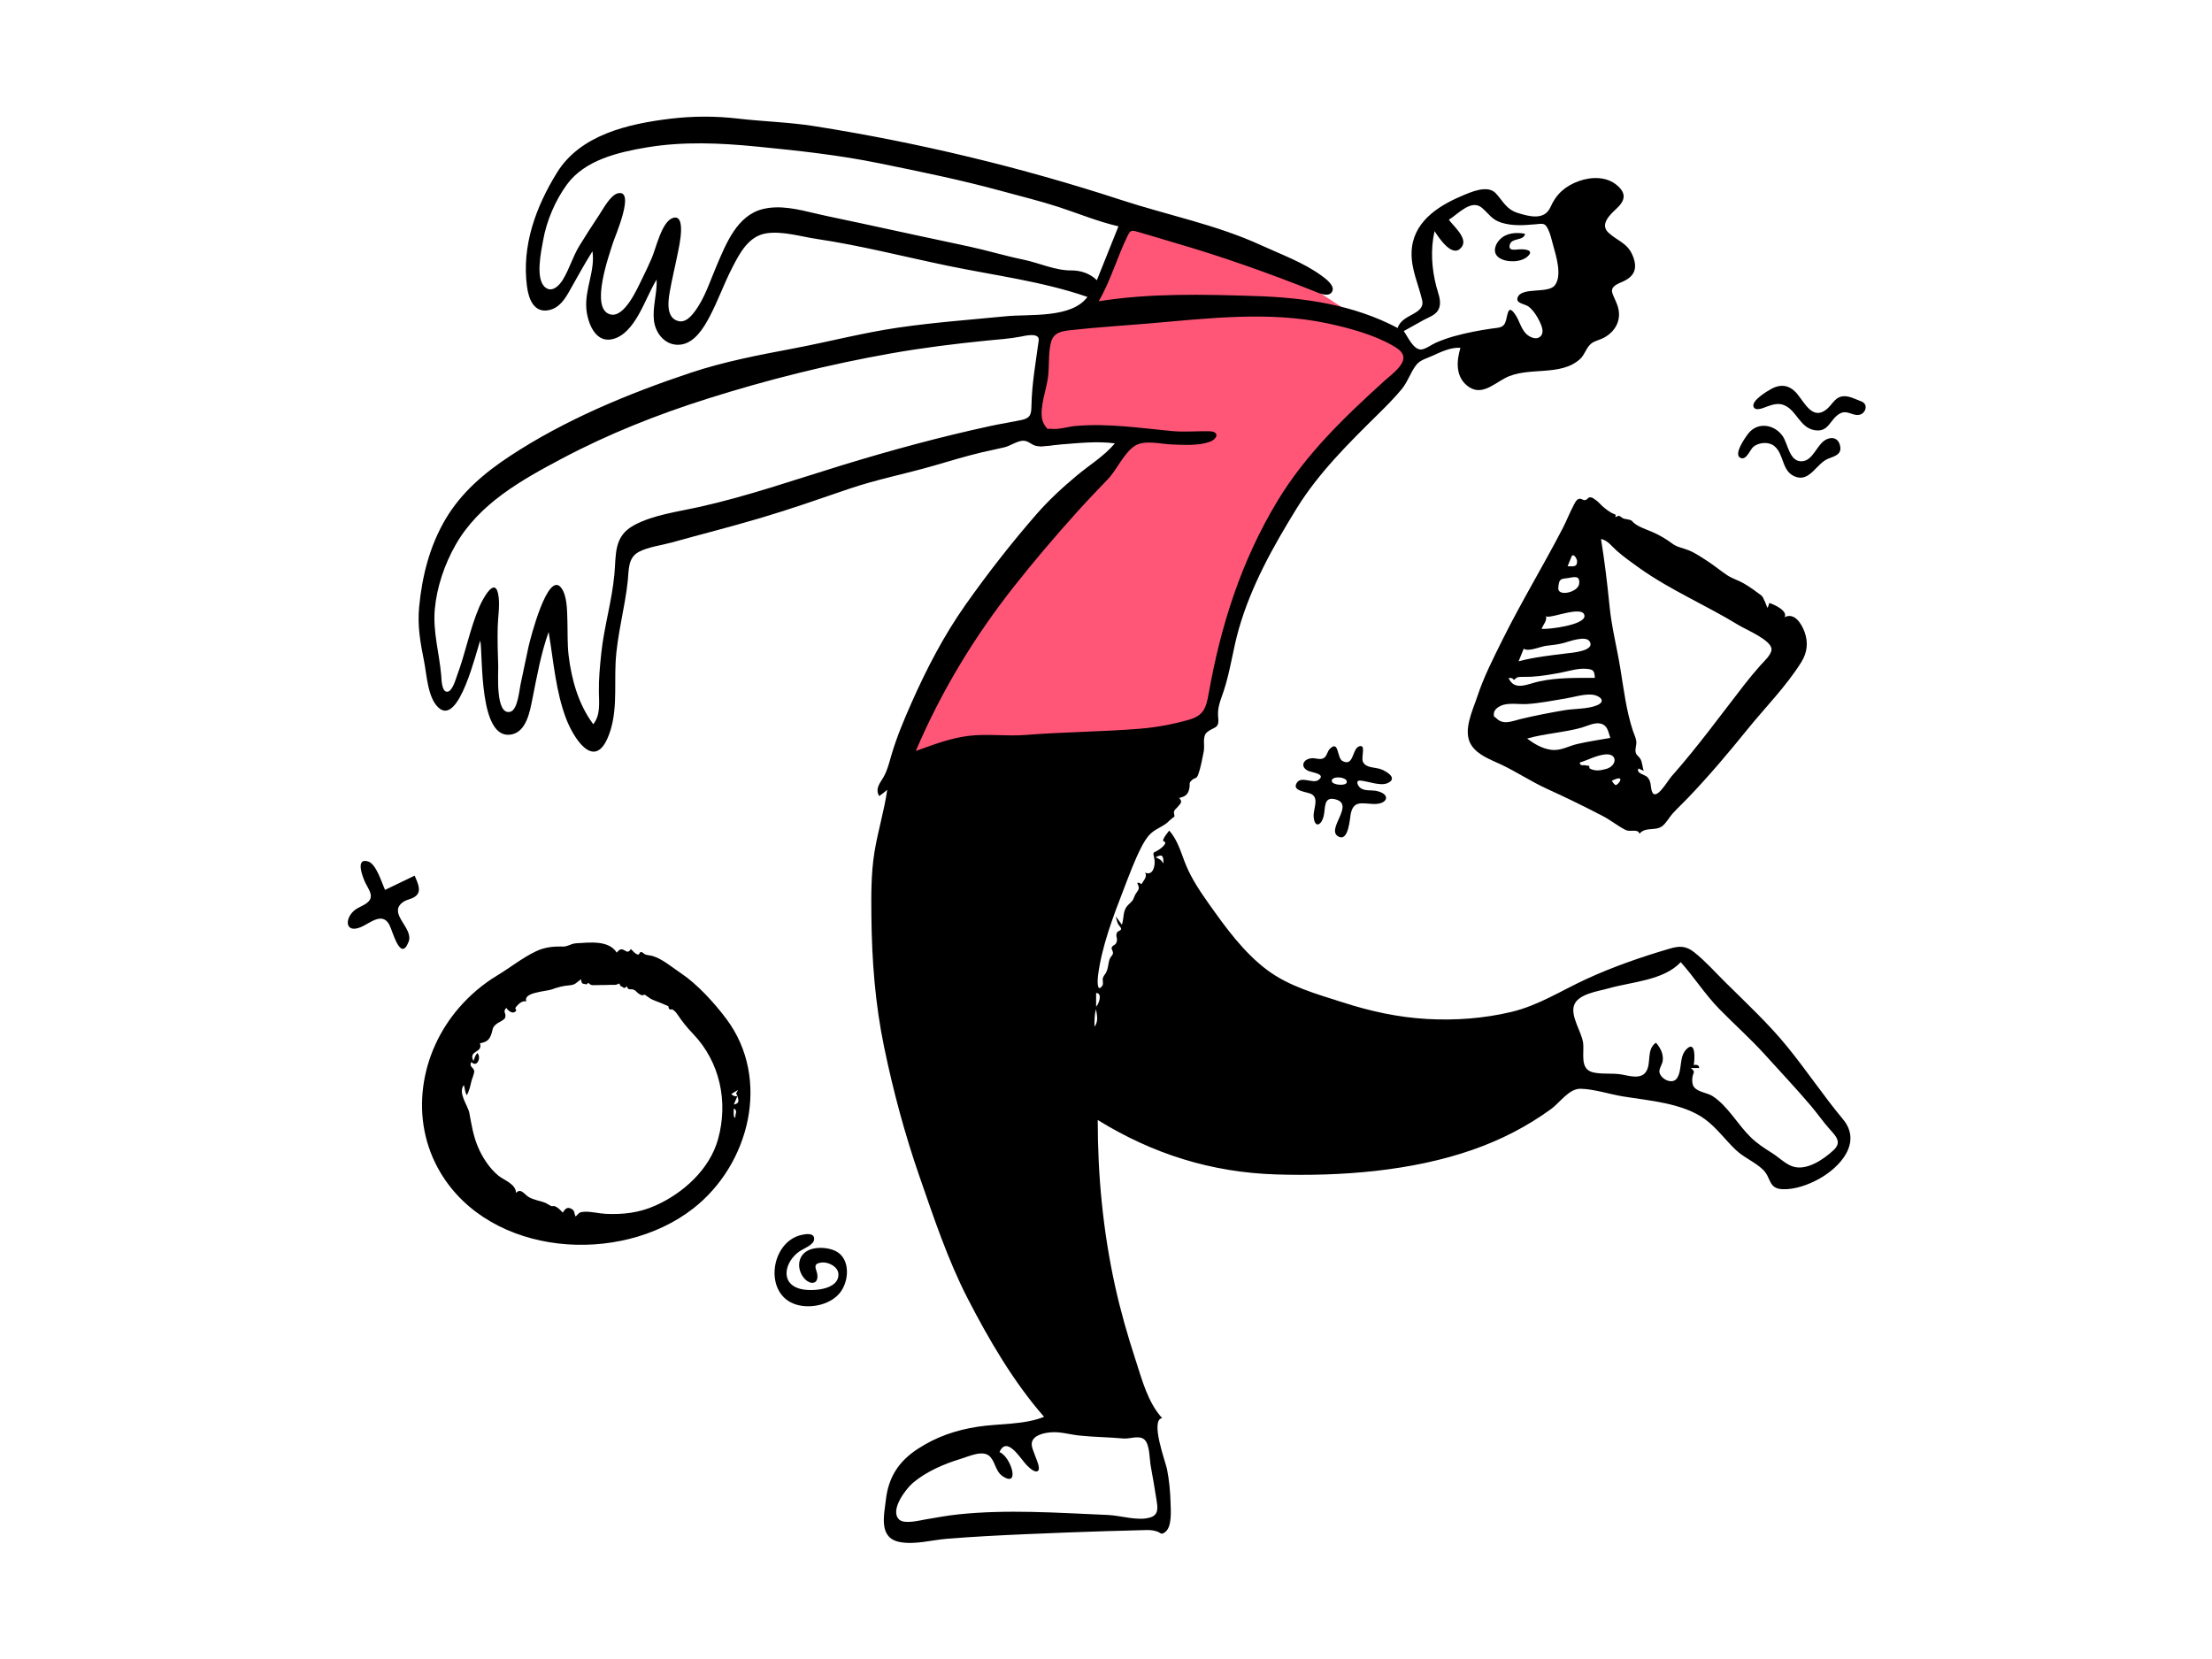
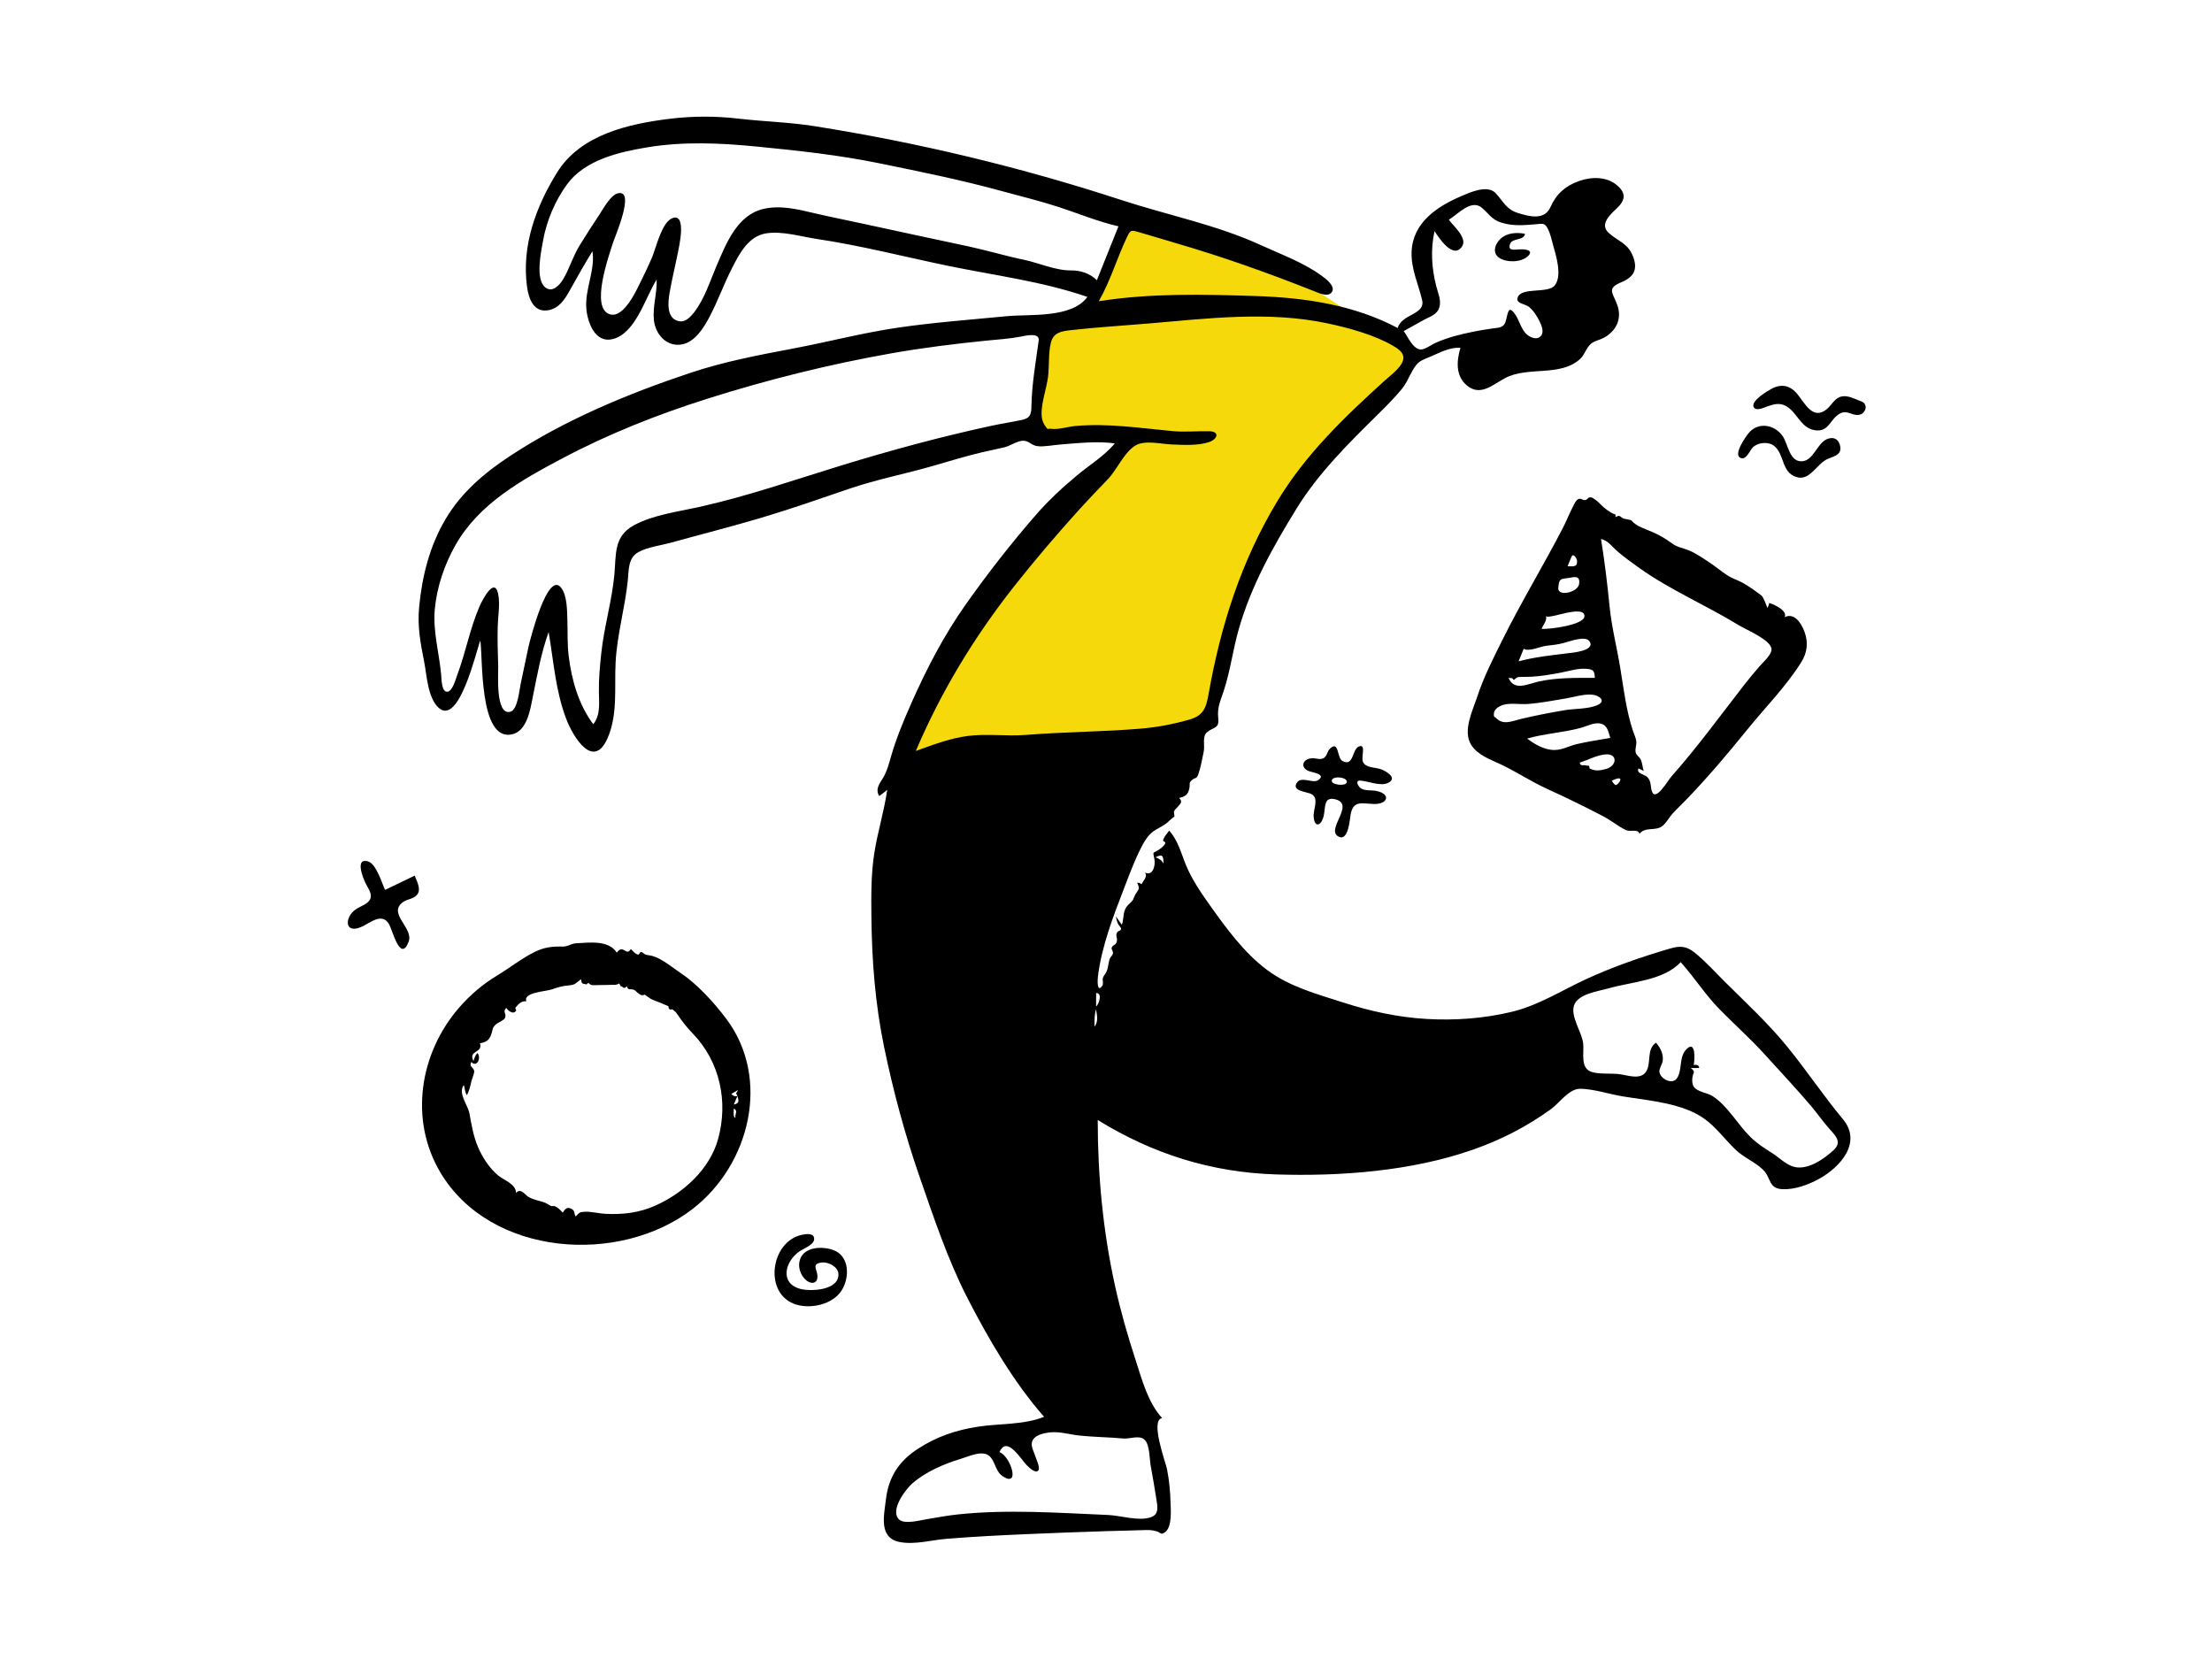
<svg xmlns="http://www.w3.org/2000/svg" width="1024px" height="768px" viewBox="0 0 1024 768" version="1.1">
  <g id="Character/zombieing" stroke="none" stroke-width="1" fill="none" fill-rule="evenodd">
-     <path d="M525.318,94.758 C522.223,102.949 519.13,111.141 516.035,119.332 C514.051,124.581 512.069,129.829 510.086,135.078 C509.382,136.939 508.991,138.848 507.631,140.14 C504.425,143.182 498.671,145.118 494.818,147.258 C492.237,148.692 489.655,150.126 487.074,151.56 C485.743,152.3 482.792,153.229 481.859,154.457 C480.833,155.81 481.318,158.295 481.318,160.166 L481.318,176.32 L481.318,206.758 C494.651,205.091 507.985,203.425 521.318,201.758 C503.554,222.255 485.791,242.751 468.027,263.248 C463.649,268.299 458.334,273.161 455.072,279.038 C448.13,291.548 441.344,304.148 434.482,316.702 C428.094,328.387 421.706,340.073 415.318,351.758 L472.787,349.312 C487.666,348.679 502.951,349.631 517.287,345.414 C529.105,341.938 540.922,338.463 552.74,334.987 C554.312,334.524 559.208,334.001 560.322,332.736 C561.365,331.551 561.343,327.074 561.638,325.558 C567.216,296.888 574.317,265.294 590.597,240.615 C602.269,222.924 618.019,207.435 632.443,192.008 C638.073,185.987 643.801,180.038 649.231,173.834 C650.622,172.245 652.631,170.442 653.551,168.512 C654.145,167.265 654.975,164.889 654.606,163.782 C654.446,163.302 650.735,161.58 650.203,161.238 C646.442,158.821 642.714,156.353 638.978,153.897 C628.48,146.995 617.992,140.076 607.434,133.266 C599.203,127.956 590.995,122.326 582.313,117.763 C573.314,113.033 563.403,109.704 553.968,105.967 C544.434,102.19 534.882,98.456 525.318,94.758" id="Accent" fill="#FF5678" />
+     <path d="M525.318,94.758 C522.223,102.949 519.13,111.141 516.035,119.332 C514.051,124.581 512.069,129.829 510.086,135.078 C509.382,136.939 508.991,138.848 507.631,140.14 C504.425,143.182 498.671,145.118 494.818,147.258 C492.237,148.692 489.655,150.126 487.074,151.56 C485.743,152.3 482.792,153.229 481.859,154.457 C480.833,155.81 481.318,158.295 481.318,160.166 L481.318,176.32 L481.318,206.758 C494.651,205.091 507.985,203.425 521.318,201.758 C503.554,222.255 485.791,242.751 468.027,263.248 C463.649,268.299 458.334,273.161 455.072,279.038 C448.13,291.548 441.344,304.148 434.482,316.702 C428.094,328.387 421.706,340.073 415.318,351.758 L472.787,349.312 C487.666,348.679 502.951,349.631 517.287,345.414 C529.105,341.938 540.922,338.463 552.74,334.987 C554.312,334.524 559.208,334.001 560.322,332.736 C561.365,331.551 561.343,327.074 561.638,325.558 C567.216,296.888 574.317,265.294 590.597,240.615 C602.269,222.924 618.019,207.435 632.443,192.008 C638.073,185.987 643.801,180.038 649.231,173.834 C650.622,172.245 652.631,170.442 653.551,168.512 C654.145,167.265 654.975,164.889 654.606,163.782 C654.446,163.302 650.735,161.58 650.203,161.238 C646.442,158.821 642.714,156.353 638.978,153.897 C628.48,146.995 617.992,140.076 607.434,133.266 C599.203,127.956 590.995,122.326 582.313,117.763 C573.314,113.033 563.403,109.704 553.968,105.967 C544.434,102.19 534.882,98.456 525.318,94.758" id="Accent" fill="#F5D90A" />
    <g id="Ink" transform="translate(160.9996, 54.0003)" fill="#000000">
      <path d="M687.91,478.342 C683.332,482.656 674.995,488.446 668.405,485.813 C665.095,484.491 662.268,481.588 659.253,479.716 C655.711,477.516 652.381,475.315 649.378,472.383 C643.387,466.531 638.851,457.982 631.775,453.401 C629.397,451.861 624.755,451.531 623.105,449.072 C622.366,447.969 622.297,446.296 622.433,445.021 C622.729,442.275 624.212,442.437 621.734,440.421 L625.583,440.421 C625.657,438.934 624.173,438.811 623.067,439.003 C623.581,436.646 624.105,427.423 619.809,431.603 C616.085,435.226 617.948,441.237 615.311,445.161 C613.292,448.166 607.934,445.733 607.211,442.427 C606.886,440.942 608.522,438.623 608.717,437.167 C609.145,433.938 607.703,431.146 605.609,428.701 C601.015,431.762 603.619,438.097 601.001,442.119 C598.632,445.758 593.356,444.06 589.749,443.42 C585.425,442.652 580.536,443.429 576.399,442.408 C570.152,440.866 572.485,433.532 571.867,428.798 C571.204,423.727 566.079,416.689 567.619,411.573 C569.273,406.08 578.942,404.893 583.564,403.56 C594.127,400.513 609.194,399.927 617.047,391.397 C623.293,398.363 628.317,406.339 634.868,413.045 C641.944,420.288 649.502,426.975 656.295,434.51 C663.365,442.352 670.663,450.043 677.476,458.112 C680.449,461.632 683.059,465.425 686.134,468.861 C688.868,471.915 691.75,474.725 687.91,478.342 M373.947,342.869 C377.193,341.143 377.606,342.225 377.605,345.78 C376.671,344.073 375.744,343.616 373.947,342.869 M346.427,411.975 L346.427,405.709 C349.556,405.627 347.632,410.987 346.427,411.975 M345.662,421.307 C345.662,418.532 345.587,415.89 346.387,413.191 C346.807,416.132 347.609,418.678 345.662,421.307 M359.116,611.929 C361.99,612.198 366.419,610.218 368.836,612.473 C371.319,614.79 371.12,621.534 371.708,624.664 C372.68,629.837 373.541,635.027 374.36,640.225 C374.897,643.633 375.561,647.094 371.708,648.398 C366.014,650.324 357.878,647.575 351.943,647.325 C340.219,646.832 328.5,646.146 316.766,645.908 C305.393,645.678 293.994,645.86 282.673,647.043 C277.559,647.577 272.558,648.521 267.496,649.375 C264.828,649.826 257.679,651.711 255.269,649.462 C250.735,645.228 258.273,635.343 261.515,632.551 C267.532,627.37 276.089,623.634 283.634,621.384 C287.666,620.181 294.388,616.804 297.564,620.581 C300.001,623.478 299.904,627.345 303.396,629.54 C311.487,634.626 306.753,620.037 301.697,618.241 C305.092,610.295 311.563,621.514 314.247,624.209 C315.202,625.168 318.308,628.33 319.657,626.74 C320.667,625.55 318.65,621.286 318.276,620.126 C317.708,618.364 316.271,615.684 316.684,613.773 C317.432,610.315 322.282,609.373 325.187,609.085 C329.692,608.639 334.111,610.067 338.565,610.544 C345.395,611.276 352.278,611.287 359.116,611.929 M313.884,286.218 C304.991,286.926 296.042,285.566 287.17,286.679 C278.776,287.733 270.866,290.815 262.953,293.646 C274.717,266.055 289.937,240.938 308.488,217.409 C317.726,205.69 327.662,194.052 337.644,182.961 C342.289,177.801 347.093,172.812 351.889,167.797 C356.167,163.323 359.232,155.725 364.366,152.384 C368.748,149.532 376.406,151.566 381.262,151.743 C386.751,151.943 393.431,152.442 398.784,150.615 C402.663,149.291 403.73,145.758 398.874,145.641 C393.147,145.502 387.514,146.099 381.712,145.562 C366.679,144.173 352.188,141.89 337.033,143.185 C333.561,143.481 328.991,144.96 325.584,144.516 C323.134,144.195 324.745,145.427 323.042,143.461 C322.39,142.709 321.604,140.941 321.411,139.942 C320.326,134.331 323.407,126.313 324.144,120.664 C324.826,115.436 324.222,109.69 325.498,104.599 C326.66,99.966 330.202,99.348 334.564,98.853 C346.497,97.498 358.675,96.777 370.662,95.756 C398.018,93.426 426.243,89.911 453.413,95.669 C463.224,97.748 475.187,100.963 483.951,106.111 C486.692,107.72 489.457,109.615 488.46,112.949 C487.426,116.41 482.356,120.066 479.845,122.346 C461.286,139.194 443.361,156.379 430.324,177.997 C413.698,205.564 404.157,235.337 398.559,266.926 C397.355,273.722 396.237,277.279 389.245,279.235 C381.739,281.336 374.494,282.701 366.711,283.34 C349.117,284.785 331.469,284.815 313.884,286.218 M319.843,103.658 C318.495,113.693 316.67,123.706 316.49,133.82 C316.422,137.64 316.06,139.554 311.998,140.406 C307.209,141.41 302.34,142.158 297.529,143.2 C274.31,148.232 251.53,154.412 228.814,161.368 C206.737,168.13 185.023,175.737 162.45,180.746 C152.74,182.901 141.378,184.353 132.534,189.124 C123.02,194.258 124.272,202.675 123.418,211.92 C122.277,224.272 118.614,236.232 117.326,248.579 C116.71,254.479 116.149,260.414 116.242,266.351 C116.321,271.412 117.046,277.008 113.644,281.267 C106.819,272.143 103.584,260.667 102.239,249.484 C101.585,244.048 101.844,238.568 101.657,233.107 C101.506,228.71 101.604,221.716 98.74,218.044 C92.514,210.064 84.417,242.044 83.647,245.459 C82.352,251.207 81.284,257.003 79.994,262.752 C79.422,265.3 78.688,274.563 75.274,275.486 C68.199,277.4 69.752,257.519 69.64,254.492 C69.416,248.382 69.264,242.265 69.407,236.15 C69.511,231.736 70.365,226.946 69.858,222.53 C68.613,211.687 62.516,223.111 60.802,227.147 C56.471,237.336 54.512,248.242 50.628,258.594 C49.982,260.316 48.464,266.113 46.059,266.221 C43.383,266.34 43.404,260.353 43.251,258.604 C42.363,248.465 39.364,238.397 40.269,228.153 C41.183,217.809 44.809,207.175 49.94,198.178 C60.788,179.156 80.378,168.234 99.142,158.285 C120.616,146.901 143.287,137.907 166.442,130.58 C194.29,121.768 222.884,114.638 251.65,109.564 C266.285,106.983 281.146,105.137 295.931,103.657 C301.127,103.137 306.325,102.833 311.454,101.844 C313.39,101.47 320.375,99.693 319.843,103.658 M334.802,71.183 C327.465,71.241 319.97,67.684 312.822,66.214 C304.312,64.462 296.001,61.927 287.506,60.098 C270.871,56.517 254.227,53.025 237.607,49.365 C230.392,47.776 223.142,46.393 215.955,44.686 C208.266,42.86 199.959,40.824 192.089,42.791 C180.16,45.773 175.121,58.824 170.741,69.009 C167.647,76.203 165.223,84.222 160.398,90.482 C158.68,92.714 156.238,95.376 153.123,94.653 C147.336,93.311 148.255,85.653 148.992,81.42 C150.06,75.277 151.573,69.206 152.784,63.091 C153.272,60.623 157.054,44.47 150.302,46.971 C145.293,48.826 142.643,61.044 140.747,65.408 C139.338,68.651 137.845,71.873 136.264,75.036 C134.154,79.255 128.134,93.352 121.469,91.534 C111.931,88.932 121.08,63.857 122.705,58.572 C123.597,55.671 133.292,33.67 125.109,35.468 C121.624,36.235 118.229,42.708 116.452,45.391 C113.301,50.15 110.16,54.943 107.194,59.819 C104.143,64.834 102.585,70.542 99.559,75.484 C97.967,78.085 94.718,81.551 91.546,79.143 C86.601,75.392 89.532,62.344 90.398,57.41 C92.009,48.237 96.011,38.833 101.502,31.334 C109.753,20.066 125.322,16.425 138.414,14.236 C155.313,11.41 172.447,12.183 189.417,13.855 C208.502,15.736 227.296,17.75 246.108,21.596 C265.067,25.472 284.036,29.317 302.703,34.443 C311.497,36.858 320.417,38.999 329.086,41.834 C338.302,44.847 347.296,48.597 356.769,50.768 C353.437,59.083 350.104,67.398 346.772,75.714 C343.583,72.559 339.23,71.147 334.802,71.183 M498.125,94.096 C501.047,92.498 504.275,91.744 505.341,88.212 C506.284,85.091 504.673,81.555 503.903,78.559 C501.749,70.171 501.182,61.482 503.088,52.995 C504.91,55.776 511.73,66.473 515.878,59.997 C518.38,56.091 511.676,50.472 509.719,47.726 C514.013,45.076 520.146,37.964 525.094,42.253 C528.292,45.026 529.646,47.696 533.955,49.044 C539.186,50.681 544.111,50.306 549.453,49.854 C553.193,49.538 554.094,49.039 555.555,51.919 C556.702,54.183 557.295,56.985 557.965,59.416 C559.285,64.209 562.342,73.653 558.722,78.143 C555.551,82.076 543.245,78.704 541.536,83.781 C540.604,86.55 545.052,86.649 546.752,88.019 C548.857,89.715 550.598,92.414 551.742,94.825 C552.589,96.608 553.877,99.554 552.435,101.377 C550.443,103.899 546.751,101.986 545.145,100.153 C543.013,97.718 542.321,94.389 540.542,91.737 C537.277,86.871 537.082,90.742 536.193,94.236 C535.27,97.866 533.086,97.616 529.741,98.082 C523.872,98.901 517.941,100.056 512.228,101.629 C509.3,102.435 506.462,103.462 503.673,104.662 C501.876,105.434 498.761,107.773 496.811,107.795 C493.198,107.836 490.693,101.793 488.828,99.272 C491.925,97.543 495.013,95.798 498.125,94.096 M692.154,464.119 C683.13,453.287 675.315,441.519 666.412,430.592 C657.631,419.815 647.472,410.392 637.617,400.631 C632.966,396.024 628.51,390.97 623.376,386.888 C619.546,383.842 616.599,383.795 611.992,385.144 C598.902,388.978 585.573,393.593 573.185,399.314 C561.65,404.642 551.143,411.483 538.633,414.454 C525.864,417.487 512.587,418.461 499.5,417.709 C486.076,416.938 473.415,414.145 460.649,410.04 C448.559,406.152 435.953,402.757 425.613,395.051 C414.773,386.973 406.398,375.354 398.638,364.426 C394.709,358.894 390.809,353.084 388.162,346.814 C385.865,341.373 384.364,334.951 380.242,330.516 C379.231,331.949 377.973,333.178 377.459,334.861 C377.225,335.626 378.603,335.602 378.462,336.21 C378.195,337.355 376.671,338.523 375.785,339.146 C372.602,341.386 372.583,339.603 373.418,343.792 C373.904,346.234 372.984,351.743 369.002,349.943 C370.468,351.698 368.139,353.913 367.378,355.359 C366.855,354.758 366.204,354.549 365.426,354.73 C366.882,357.63 366.022,357.707 364.611,360.01 C364.353,360.431 363.44,362.634 363.571,362.448 C362.129,364.502 360.463,365.019 359.622,367.577 C358.931,369.678 359.108,371.988 358.338,374.086 C357.407,372.799 356.476,371.512 355.545,370.226 C355.735,371.238 356.115,372.736 356.557,373.654 C356.835,374.228 358.027,375.568 358.011,375.881 C357.946,377.051 356.486,376.77 356.07,377.779 C355.289,379.672 356.418,379.951 355.992,381.798 C355.504,383.918 354.194,383.07 353.571,384.877 C353.453,385.22 354.373,386.57 354.227,387.31 C354.022,388.356 353.074,388.941 352.739,389.871 C351.887,392.237 352.197,393.969 351.014,396.238 C350.556,397.118 349.889,397.704 349.566,398.704 C349.283,399.584 349.892,401.457 349.346,402.245 C346.708,406.044 347.079,399.5 347.279,397.877 C348.958,384.25 354.345,370.186 359.275,357.449 C361.725,351.121 364.11,344.595 367.181,338.534 C368.417,336.093 369.844,333.574 371.887,331.707 C374.471,329.345 378.137,328.4 380.477,325.762 C380.108,326.178 383.014,323.428 382.549,324.332 C382.965,323.524 382.239,322.43 382.497,321.648 C382.818,320.677 383.425,320.473 384.101,319.623 C385.316,318.097 386.759,317.337 384.851,315.393 C387.683,314.767 389.037,313.848 389.603,310.815 C390.016,308.596 389.182,308.741 390.638,307.262 C392.099,305.776 392.839,306.936 393.76,304.363 C394.861,301.284 395.592,297.097 396.252,293.875 C396.828,291.062 395.43,286.925 397.801,284.939 C400.804,282.424 403.491,283.489 402.953,278.431 C402.428,273.5 403.96,270.513 405.5,265.847 C408.573,256.532 409.761,246.697 412.455,237.271 C418.206,217.155 428.365,199.018 439.289,181.311 C449.383,164.949 463.495,151.009 477.122,137.584 C480.853,133.907 484.543,130.177 487.893,126.146 C490.779,122.675 492.097,117.949 494.871,114.654 C496.556,112.653 499.693,111.797 502.046,110.736 C505.97,108.966 510.646,106.657 515.075,107.015 C513.315,112.948 512.741,119.881 517.935,124.33 C524.236,129.727 529.947,124.12 535.723,121.043 C546.251,115.434 561.308,120.583 570.488,112.176 C572.675,110.174 573.285,106.975 575.557,105.105 C577.225,103.734 579.598,103.386 581.476,102.364 C587.181,99.259 589.95,93.575 587.729,87.296 C585.699,81.556 582.544,79.565 589.566,76.656 C595.266,74.296 597.433,70.74 594.853,64.409 C592.393,58.373 587.887,57.678 583.623,53.728 C579.493,49.902 584.237,45.449 587.331,42.577 C591.321,38.872 592.084,35.533 587.458,31.68 C582.614,27.646 575.699,27.787 570.052,29.782 C563.666,32.037 559.459,35.786 556.757,41.861 C554.005,48.046 547.184,46.32 541.66,44.596 C536.377,42.948 535.002,39.392 531.533,35.563 C527.675,31.304 519.812,34.946 515.262,36.892 C504.054,41.682 492.916,49.242 492.471,62.633 C492.206,70.618 495.583,77.405 497.339,84.9 C498.945,91.754 487.934,91.214 486.027,97.844 C465.686,87.076 443.033,83.781 420.295,83.048 C396.128,82.268 371.613,81.643 347.652,85.455 C353.214,75.765 356.151,65.139 360.99,55.184 C362.383,52.318 362.983,52.563 366.057,53.429 C371.962,55.092 377.823,56.953 383.716,58.666 C405.244,64.924 426.349,72.464 447.165,80.722 C449.188,81.525 453.705,83.754 455.478,81.33 C457.524,78.535 452.791,75.089 450.875,73.683 C442.493,67.534 432.106,63.802 422.719,59.488 C402.196,50.059 379.47,45.583 358.056,38.58 C311.827,23.459 264.001,11.975 215.959,4.39 C204.235,2.539 192.386,2.268 180.611,0.894 C170.181,-0.323 159.732,-0.295 149.303,0.962 C130.041,3.285 107.71,8.297 96.831,25.929 C87.01,41.849 80.454,59.748 82.96,78.632 C83.713,84.304 86.115,91.021 93.114,89.559 C97.969,88.545 100.547,84.42 102.801,80.394 C106.207,74.312 109.571,68.23 113.262,62.311 C114.631,71.186 109.656,79.913 110.438,88.954 C110.97,95.089 114.36,104.782 122.325,103.045 C133.242,100.665 137.735,83.61 142.984,75.428 C143.25,81.73 141.041,87.941 141.717,94.257 C142.384,100.496 147.259,106.386 154.106,105.531 C160.564,104.725 164.761,97.806 167.504,92.597 C171.321,85.348 174.063,77.576 177.791,70.279 C181.285,63.439 185.424,55.296 193.766,54.011 C201.211,52.863 209.743,55.52 217.097,56.616 C237.496,59.656 257.484,64.832 277.66,69.014 C299.293,73.497 321.437,76.22 342.403,83.454 C335.031,93.488 315.739,91.32 304.757,92.397 C288.161,94.025 271.352,95.25 254.85,97.652 C238.552,100.024 222.595,104.235 206.424,107.292 C190.338,110.333 174.28,113.379 158.715,118.565 C129.816,128.194 100.435,140.38 74.973,157.181 C63.126,164.999 52.602,173.934 45.284,186.274 C37.919,198.691 34.38,212.732 33.03,227.015 C32.19,235.909 33.617,243.606 35.34,252.262 C36.588,258.529 36.992,269.022 42.017,273.611 C51.608,282.37 59.571,246.842 61.342,242.551 C62.617,249.583 60.532,289.199 75.921,285.977 C82.789,284.54 84.347,275.113 85.486,269.435 C87.564,259.084 89.425,248.525 92.979,238.556 C95.26,251.988 96.211,265.982 101.125,278.811 C104.389,287.331 113.702,302.449 120.195,287.863 C125.065,276.924 123.394,264.369 123.978,252.755 C124.625,239.885 128.32,227.471 129.628,214.727 C130.135,209.79 129.676,204.226 134.637,201.532 C138.896,199.22 145.124,198.467 149.774,197.176 C163.547,193.352 177.41,189.837 191.118,185.78 C204.832,181.72 218.356,176.977 231.887,172.348 C244.828,167.921 258.041,165.404 271.139,161.613 C278.586,159.457 285.943,157.202 293.494,155.402 C297.008,154.565 300.565,153.913 304.071,153.046 C306.67,152.404 310.094,149.981 312.766,150.024 C315.516,150.069 316.55,152.397 319.703,152.58 C323.098,152.776 326.55,152.027 329.926,151.768 C338.151,151.137 346.894,150.117 355.1,151.257 C350.168,157.107 343.507,161.151 337.669,165.997 C330.936,171.586 324.42,177.621 318.669,184.221 C307.097,197.501 296.16,211.538 285.999,225.925 C275.976,240.118 267.906,255.649 260.89,271.517 C257.394,279.424 254,287.504 251.585,295.815 C250.593,299.229 249.783,302.656 247.992,305.761 C246.349,308.609 244.034,311.064 245.976,314.503 C247.313,313.666 248.514,312.626 249.723,311.621 C248.326,321.462 245.311,330.982 243.761,340.793 C242.233,350.459 242.295,360.4 242.394,370.162 C242.602,390.606 244.122,410.587 248.269,430.64 C252.463,450.917 257.851,471.04 264.645,490.601 C271.185,509.435 277.748,529.186 286.877,546.937 C296.627,565.897 308.226,585.831 322.339,601.88 C313.12,605.656 301.388,604.95 291.626,606.471 C281.422,608.061 272.595,611.062 263.899,616.708 C255.101,622.422 250.325,629.778 249.109,640.196 C248.245,647.611 245.678,657.877 255.406,659.825 C262.403,661.226 270.225,658.925 277.236,658.356 C289.5,657.362 301.782,656.741 314.073,656.205 C326.332,655.67 338.594,655.199 350.857,654.819 C356.625,654.64 362.396,654.55 368.162,654.343 C370.746,654.251 372.313,654.211 374.63,654.958 C376.462,655.549 376.328,656.776 378.368,655.259 C381.658,652.812 380.981,645.097 380.889,641.705 C380.749,636.47 380.253,631.175 379.232,626.039 C378.626,622.987 371.27,603.314 376.99,602.486 C370.345,595.184 367.691,584.757 364.706,575.605 C360.966,564.139 357.683,552.705 355.106,540.912 C349.601,515.721 347.168,490.255 347.168,464.48 C372.686,480.209 399.685,488.729 429.741,489.679 C459.623,490.624 492.452,488.17 520.827,478.229 C533.967,473.625 545.737,467.579 557.003,459.434 C561.041,456.515 565.367,449.903 570.667,450.016 C576.992,450.152 584.075,452.546 590.356,453.57 C602.368,455.528 618.046,456.633 628.216,464.063 C633.74,468.099 637.699,473.748 642.629,478.398 C646.379,481.936 651.338,483.857 655.06,487.395 C659.076,491.212 657.481,496.199 664.14,496.508 C669.832,496.771 676.073,494.481 680.982,491.793 C690.776,486.43 701.206,474.983 692.154,464.119" id="Fill-3" />
      <path d="M598.018,209.031 C612.351,219.212 628.791,226.167 643.769,235.336 C647.518,237.631 659.198,242.396 659.085,246.653 C659.019,249.142 655.509,252.263 653.972,253.988 C651.339,256.943 648.862,259.929 646.432,263.055 C635.31,277.37 624.836,291.82 612.782,305.416 C610.967,307.461 605.5,317.226 603.735,312.376 C602.935,310.177 603.594,307.706 601.509,305.656 C600.436,304.6 596.289,304.018 597.497,301.753 C598.302,302.115 599.108,302.478 599.914,302.839 C599.288,301.029 599.334,299.046 598.396,297.335 C597.813,296.272 596.674,295.769 596.279,294.572 C595.733,292.918 596.659,290.996 596.504,289.291 C596.351,287.591 595.47,285.984 594.944,284.38 C591.825,274.872 590.706,265.287 589.109,255.477 C587.529,245.77 585.068,236.367 584.102,226.552 C583.081,216.185 581.83,205.839 580.161,195.555 C583.14,195.973 585.43,199.21 587.537,201.04 C590.849,203.916 594.445,206.493 598.018,209.031 M586.782,309.398 C586.098,308.861 585.563,308.201 585.177,307.419 C592.202,303.939 587.963,309.876 586.782,309.398 M582.51,301.976 C579.448,302.82 577.248,302.991 574.887,301.731 C574.663,301.612 574.921,300.691 574.517,300.502 C574.164,300.338 573.625,300.541 573.323,300.387 C572.295,299.864 570.495,301.01 570.32,299.008 C574.228,297.812 578.071,295.605 582.197,295.233 C587.931,294.717 587.666,300.554 582.51,301.976 M569.094,290.436 C564.916,291.413 561.474,293.695 557.035,293.099 C552.868,292.541 549.247,290.38 545.96,287.89 C554.183,285.562 562.806,285.142 571.022,282.89 C573.697,282.157 577.212,280.224 580.095,281.003 C583.298,281.869 583.5,284.869 584.46,287.599 C579.334,288.521 574.169,289.25 569.094,290.436 M542.963,278.852 C538.949,279.811 534.846,281.908 531.49,278.289 C530.948,277.705 530.474,278.288 530.538,276.489 C530.605,274.592 532.327,273.37 533.808,272.702 C537.29,271.132 542.171,272.147 545.869,271.916 C551.768,271.549 557.772,270.323 563.607,269.379 C567.647,268.726 571.82,267.276 575.949,267.562 C579.137,267.783 582.983,270.5 578.337,272.482 C574.106,274.288 567.762,274.011 563.178,274.793 C556.402,275.949 549.65,277.254 542.963,278.852 M539.042,259.968 C539.302,260.233 539.562,260.498 539.822,260.763 C539.779,260.753 541.361,259.472 541.78,259.435 C543.815,259.258 545.862,259.398 547.9,259.283 C552.596,259.018 557.329,258.2 561.941,257.299 C565.698,256.565 569.525,255.3 573.392,255.617 C576.74,255.891 577.092,256.577 577.311,259.808 C568.765,259.808 559.962,259.628 551.563,261.437 C546.095,262.614 540.069,266.12 537.33,259.8 C537.901,259.856 538.471,259.912 539.042,259.968 M544.385,246.289 C546.504,247.903 552.281,245.219 554.821,244.951 C557.579,244.659 560.174,244.356 562.847,243.669 C565.217,243.059 573.058,240.013 574.876,242.926 C577.663,247.389 566.378,248.208 564.589,248.429 C557.086,249.356 549.301,250.178 542,252.146 C542.795,250.194 543.59,248.242 544.385,246.289 M554.677,231.13 C555.225,233.193 572.193,225.591 572.502,231.116 C572.74,235.355 555.714,237.467 552.653,237.095 C553.37,235.143 555.277,233.395 554.677,231.13 M560.374,218.163 C560.735,214.002 561.293,214.026 564.63,213.634 C567.175,213.335 570.673,211.843 570.011,216.379 C569.444,220.263 560.011,222.362 560.374,218.163 M566.439,203.846 C567.242,201.612 569.049,204.619 569.087,205.755 C569.188,208.778 566.896,208.124 564.69,208.124 C565.304,206.712 565.888,205.284 566.439,203.846 M594.366,187.077 C593.916,186.535 591.39,186.328 590.671,186.065 C588.903,185.417 589.154,184.036 586.892,185.398 C586.779,185.284 586.994,184.26 586.871,184.213 C586.809,184.189 585.224,183.591 584.709,183.261 C583.466,182.465 582.346,181.686 581.204,180.687 C579.99,179.626 578.774,178.086 577.387,177.241 C576.802,176.885 576.324,176.38 575.619,176.271 C573.79,175.989 574.314,177.263 572.715,177.516 C571.73,177.672 571.013,176.522 569.725,177.018 C568.612,177.446 567.966,179.007 567.47,179.936 C565.667,183.317 564.276,186.956 562.511,190.373 C553.485,207.846 543.226,224.656 534.483,242.292 C530.272,250.788 525.878,259.343 522.914,268.372 C520.777,274.884 515.951,284.397 520.103,290.904 C523.122,295.635 529.167,297.678 533.99,299.964 C541.247,303.404 547.937,307.9 555.274,311.235 C564.023,315.212 572.519,319.372 581.047,323.813 C584.684,325.707 587.966,328.435 591.591,330.229 C593.808,331.326 597.232,329.454 597.954,331.969 C600.733,328.603 605.231,330.847 608.446,328.477 C610.337,327.083 611.719,324.337 613.296,322.62 C615.662,320.046 618.23,317.658 620.644,315.129 C630.225,305.084 639.072,294.622 647.789,283.833 C656.115,273.53 665.842,263.796 672.875,252.518 C675.668,248.041 676.174,243.346 674.331,238.4 C672.985,234.792 669.743,229.344 665.112,231.733 C666.868,228.817 660.094,225.703 658.039,225.133 C658.008,225.125 657.603,227.365 657.03,227.309 C657.234,227.329 655.308,222.346 654.462,221.707 C651.95,219.806 648.894,217.588 646.153,216.023 C643.639,214.588 640.986,213.877 638.551,212.271 C635.599,210.325 632.889,208.017 629.926,206.084 C627.065,204.218 623.876,202.012 620.714,200.729 C617.972,199.616 615.51,199.398 613.043,197.574 C609.991,195.317 607.329,193.786 603.809,192.231 C600.764,190.886 596.544,189.711 594.366,187.077" id="Fill-5" />
      <path d="M178.709,457.32 C179.269,456.005 179.827,454.69 180.387,453.376 C181.079,455.668 181.273,456.808 178.709,457.32 M179.454,463.394 C178.241,463.611 178.719,459.806 178.719,459.143 C180.814,460.329 179.079,461.751 179.454,463.394 M177.563,452.417 C178.597,451.806 179.631,451.196 180.665,450.585 C179.225,453.253 179.79,451.586 180.384,453.368 C179.298,453.68 178.242,453.316 177.563,452.417 M171.435,473.269 C167.559,487.332 155.248,498.423 142.245,504.168 C134.773,507.468 127.427,508.294 119.358,507.926 C116.246,507.784 112.584,506.773 109.589,506.961 C107.283,507.106 107.387,507.206 105.477,509.158 C104.632,507.602 105.244,506.51 103.549,505.604 C101.434,504.474 100.556,505.79 99.507,507.355 C98.134,505.932 97.572,505.189 95.793,504.344 C95.849,504.371 94.09,504.304 94.162,504.326 C93.844,504.228 91.931,502.998 91.332,502.774 C88.874,501.852 86.032,501.473 83.764,500.15 C81.78,498.995 80.146,495.752 77.876,498.244 C77.874,494.08 72.265,492.353 69.636,490.172 C65.528,486.764 62.262,481.718 60.214,476.837 C58.03,471.632 57.301,466.642 56.279,461.278 C55.565,457.53 50.889,452.112 53.697,448.33 C54.366,449.916 54.052,451.54 55.163,452.978 C56.163,451.051 56.713,448.895 57.165,446.786 C57.387,445.753 58.673,442.721 58.527,441.821 C58.23,439.979 55.95,439.879 57.214,437.621 C59.836,440.474 61.952,435.464 59.971,433.467 C58.993,434.57 58.634,435.823 58.183,437.189 C55.605,431.985 62.74,433.661 61.179,428.963 C63.783,428.462 65.28,427.806 66.27,425.233 C67.371,422.37 66.561,421.746 69.061,419.854 C69.921,419.204 72.353,418.269 72.798,417.199 C73.659,415.132 71.468,414.519 73.387,412.582 C74.035,413.719 76.561,415.97 77.944,413.828 C78.221,413.401 77.058,413.098 77.904,412.114 C79.157,410.658 80.559,409.23 82.678,409.536 C81,405.341 91.722,405.009 94.468,404.019 C97.22,403.028 99.555,402.377 102.473,402.147 C105.388,401.917 105.533,401.063 108.001,399.308 C108.21,401.819 108.814,401.267 110.599,401.71 C111.028,400.974 111.468,400.891 111.918,401.462 C112.366,401.888 112.914,402.088 113.56,402.064 C114.54,402.115 115.652,401.987 116.679,402.008 C119.09,402.055 121.577,401.854 123.942,401.905 C124.552,401.803 125.122,401.591 125.656,401.268 C125.879,401.688 126.103,402.109 126.325,402.53 C127.578,402.687 127.675,404.257 129.216,402.54 C129.672,404.723 130.982,403.587 132.366,404.179 C133.628,404.72 133.829,405.584 134.994,406.187 C135.76,406.808 136.581,406.89 137.459,406.435 C138.294,407.054 139.142,407.655 140.002,408.238 C141.587,409.133 143.455,409.681 145.125,410.388 C146.236,410.846 147.34,411.323 148.435,411.817 C148.468,413.139 149.061,413.606 150.213,413.217 C151.254,414.088 151.547,414.054 152.557,415.537 C154.845,418.898 156.875,421.509 159.765,424.513 C172.326,437.573 176.185,456.037 171.435,473.269 M175.29,417.735 C169.619,410.141 161.592,401.445 154.379,396.649 C150.723,394.217 145.591,389.852 141.12,388.566 C140.06,388.261 138.963,388.241 137.921,387.921 C137.116,387.674 136.678,386.848 135.76,386.699 C135.118,386.595 135.047,388.032 134.365,387.9 C132.939,387.622 132.035,386.207 131.028,385.322 C128.865,389.049 127.691,382.781 124.515,386.995 C120.735,381.068 111.855,382.364 105.819,382.663 C104.029,382.751 103.188,383.388 101.601,383.86 C100.124,384.299 99.978,384.186 98.365,384.174 C94.348,384.143 90.782,384.648 87.069,386.412 C80.831,389.375 75.105,393.992 69.18,397.563 C62.558,401.554 56.589,406.634 51.523,412.471 C33.209,433.577 28.312,464.384 42.915,488.852 C66.11,527.713 125.941,531.866 159.844,505.498 C186.037,485.125 196.005,445.469 175.29,417.735" id="Fill-7" />
      <path d="M462.379,308.377 C461.728,309.93 455.649,309.407 455.516,307.576 C455.318,304.84 463.51,305.678 462.379,308.377 M468.836,307.361 C472.281,307.641 477.941,309.981 481.261,308.567 C486.328,306.409 481.007,303.097 478.289,302.107 C475.523,301.1 471.403,301.635 469.981,298.743 C468.911,296.568 471.555,290.496 468.275,291.472 C464.833,292.496 465.834,301.194 460.433,298.262 C457.857,296.863 458.908,288.341 454.593,292.695 C453.412,293.886 453.309,296.073 451.745,296.961 C450.149,297.868 448.147,296.923 446.462,297.002 C442.001,297.211 440.58,301.384 445.1,303.039 C446.773,303.652 453.079,304.4 449.259,307.134 C446.852,308.856 441.505,305.242 439.438,308.24 C436.597,312.358 444.207,312.451 446.251,313.683 C449.715,315.769 446.854,320.642 447.13,324.112 C447.553,329.414 450.633,328.306 451.752,323.819 C452.701,320.012 451.525,314.532 457.264,316.045 C466.61,318.509 452.067,330.374 458.913,333.41 C463.278,335.346 463.896,324.881 464.235,323.079 C465.49,316.428 469.226,317.98 474.886,318.184 C481.498,318.422 483.094,313.531 476.092,312.13 C473.858,311.683 470.785,312.248 468.845,310.825 C467.697,309.984 466.119,307.141 468.836,307.361" id="Fill-9" />
      <path d="M224.711,524.656 C219.36,522.74 210.408,523.154 209.084,530.065 C208.53,532.958 209.609,536.018 211.607,538.12 C213.924,540.557 217.614,540.783 217.417,536.539 C217.28,533.602 214.485,531.051 219.399,530.459 C222.457,530.091 226.98,532.378 227.132,535.756 C227.476,543.37 214.296,543.967 209.439,542.65 C199.799,540.038 202.418,529.941 209.038,525.333 C210.748,524.142 215.655,522.308 215.879,519.835 C216.177,516.555 212.121,517.225 210.133,517.657 C195.52,520.838 192.335,545.318 207.604,549.933 C214.538,552.028 224.303,549.865 228.482,543.585 C232.4,537.697 232.453,527.428 224.711,524.656" id="Fill-11" />
      <path d="M30.957,351.36 C26.389,353.559 21.821,355.758 17.254,357.957 C15.744,354.726 13.193,345.899 9.363,344.772 C3.163,342.947 7.111,352.569 8.181,354.769 C9.06,356.576 11.099,359.376 10.604,361.53 C9.94,364.432 5.846,365.46 3.703,366.957 C-1.6,370.663 -1.558,378.446 6.122,375.148 C10.468,373.281 15.849,368.104 19.18,373.982 C20.718,376.694 24.362,391.846 28.168,381.937 C30.523,375.802 19.188,369.428 24.776,364.238 C26.575,362.568 28.681,362.427 30.478,361.467 C34.818,359.148 32.371,354.863 30.957,351.36" id="Fill-13" />
      <path d="M700.644,131.82 C697.921,130.824 694.552,128.879 691.525,129.542 C688.308,130.246 687.013,133.468 684.674,135.405 C678.315,140.672 674.611,132.822 671.117,128.52 C667.817,124.458 663.791,123.472 659.135,125.968 C657.28,126.963 649.465,131.522 650.828,134.443 C651.808,136.545 655.669,134.658 656.986,134.199 C659.845,133.204 662.5,132.333 665.424,133.784 C670.909,136.504 672.332,143.963 678.968,145.126 C685.83,146.329 686.055,139.799 690.952,137.341 C694.235,135.694 696.522,138.61 699.689,138.029 C702.707,137.476 704.103,133.084 700.644,131.82" id="Fill-16" />
      <path d="M645.244,158.137 C647.671,158.664 649.255,153.957 650.774,152.763 C653.294,150.784 657.663,150.385 660.229,152.377 C665.24,156.265 663.513,164.659 670.648,166.847 C677.025,168.803 680.029,160.404 685.397,158.313 C688.518,157.097 691.944,156.301 690.726,151.938 C689.885,148.921 687.407,148.146 684.713,149.305 C680.083,151.295 678.511,159.402 673.022,159.547 C667.343,159.697 666.727,151.51 664.289,147.944 C660.572,142.509 652.931,141.196 648.589,146.393 C647.278,147.961 640.622,157.136 645.244,158.137" id="Fill-19" />
      <path d="M532.987,65.326 C536.363,67.636 543.091,67.556 546.201,64.691 C549.366,61.776 545.141,61.328 542.563,61.417 C540.58,61.486 536.868,62.469 537.998,59.044 C539.001,56.005 544.514,57.552 544.974,54.216 C540.825,53.472 536.255,53.74 533.186,57.001 C530.967,59.358 529.827,63.163 532.987,65.326" id="Fill-21" />
    </g>
  </g>
</svg>
